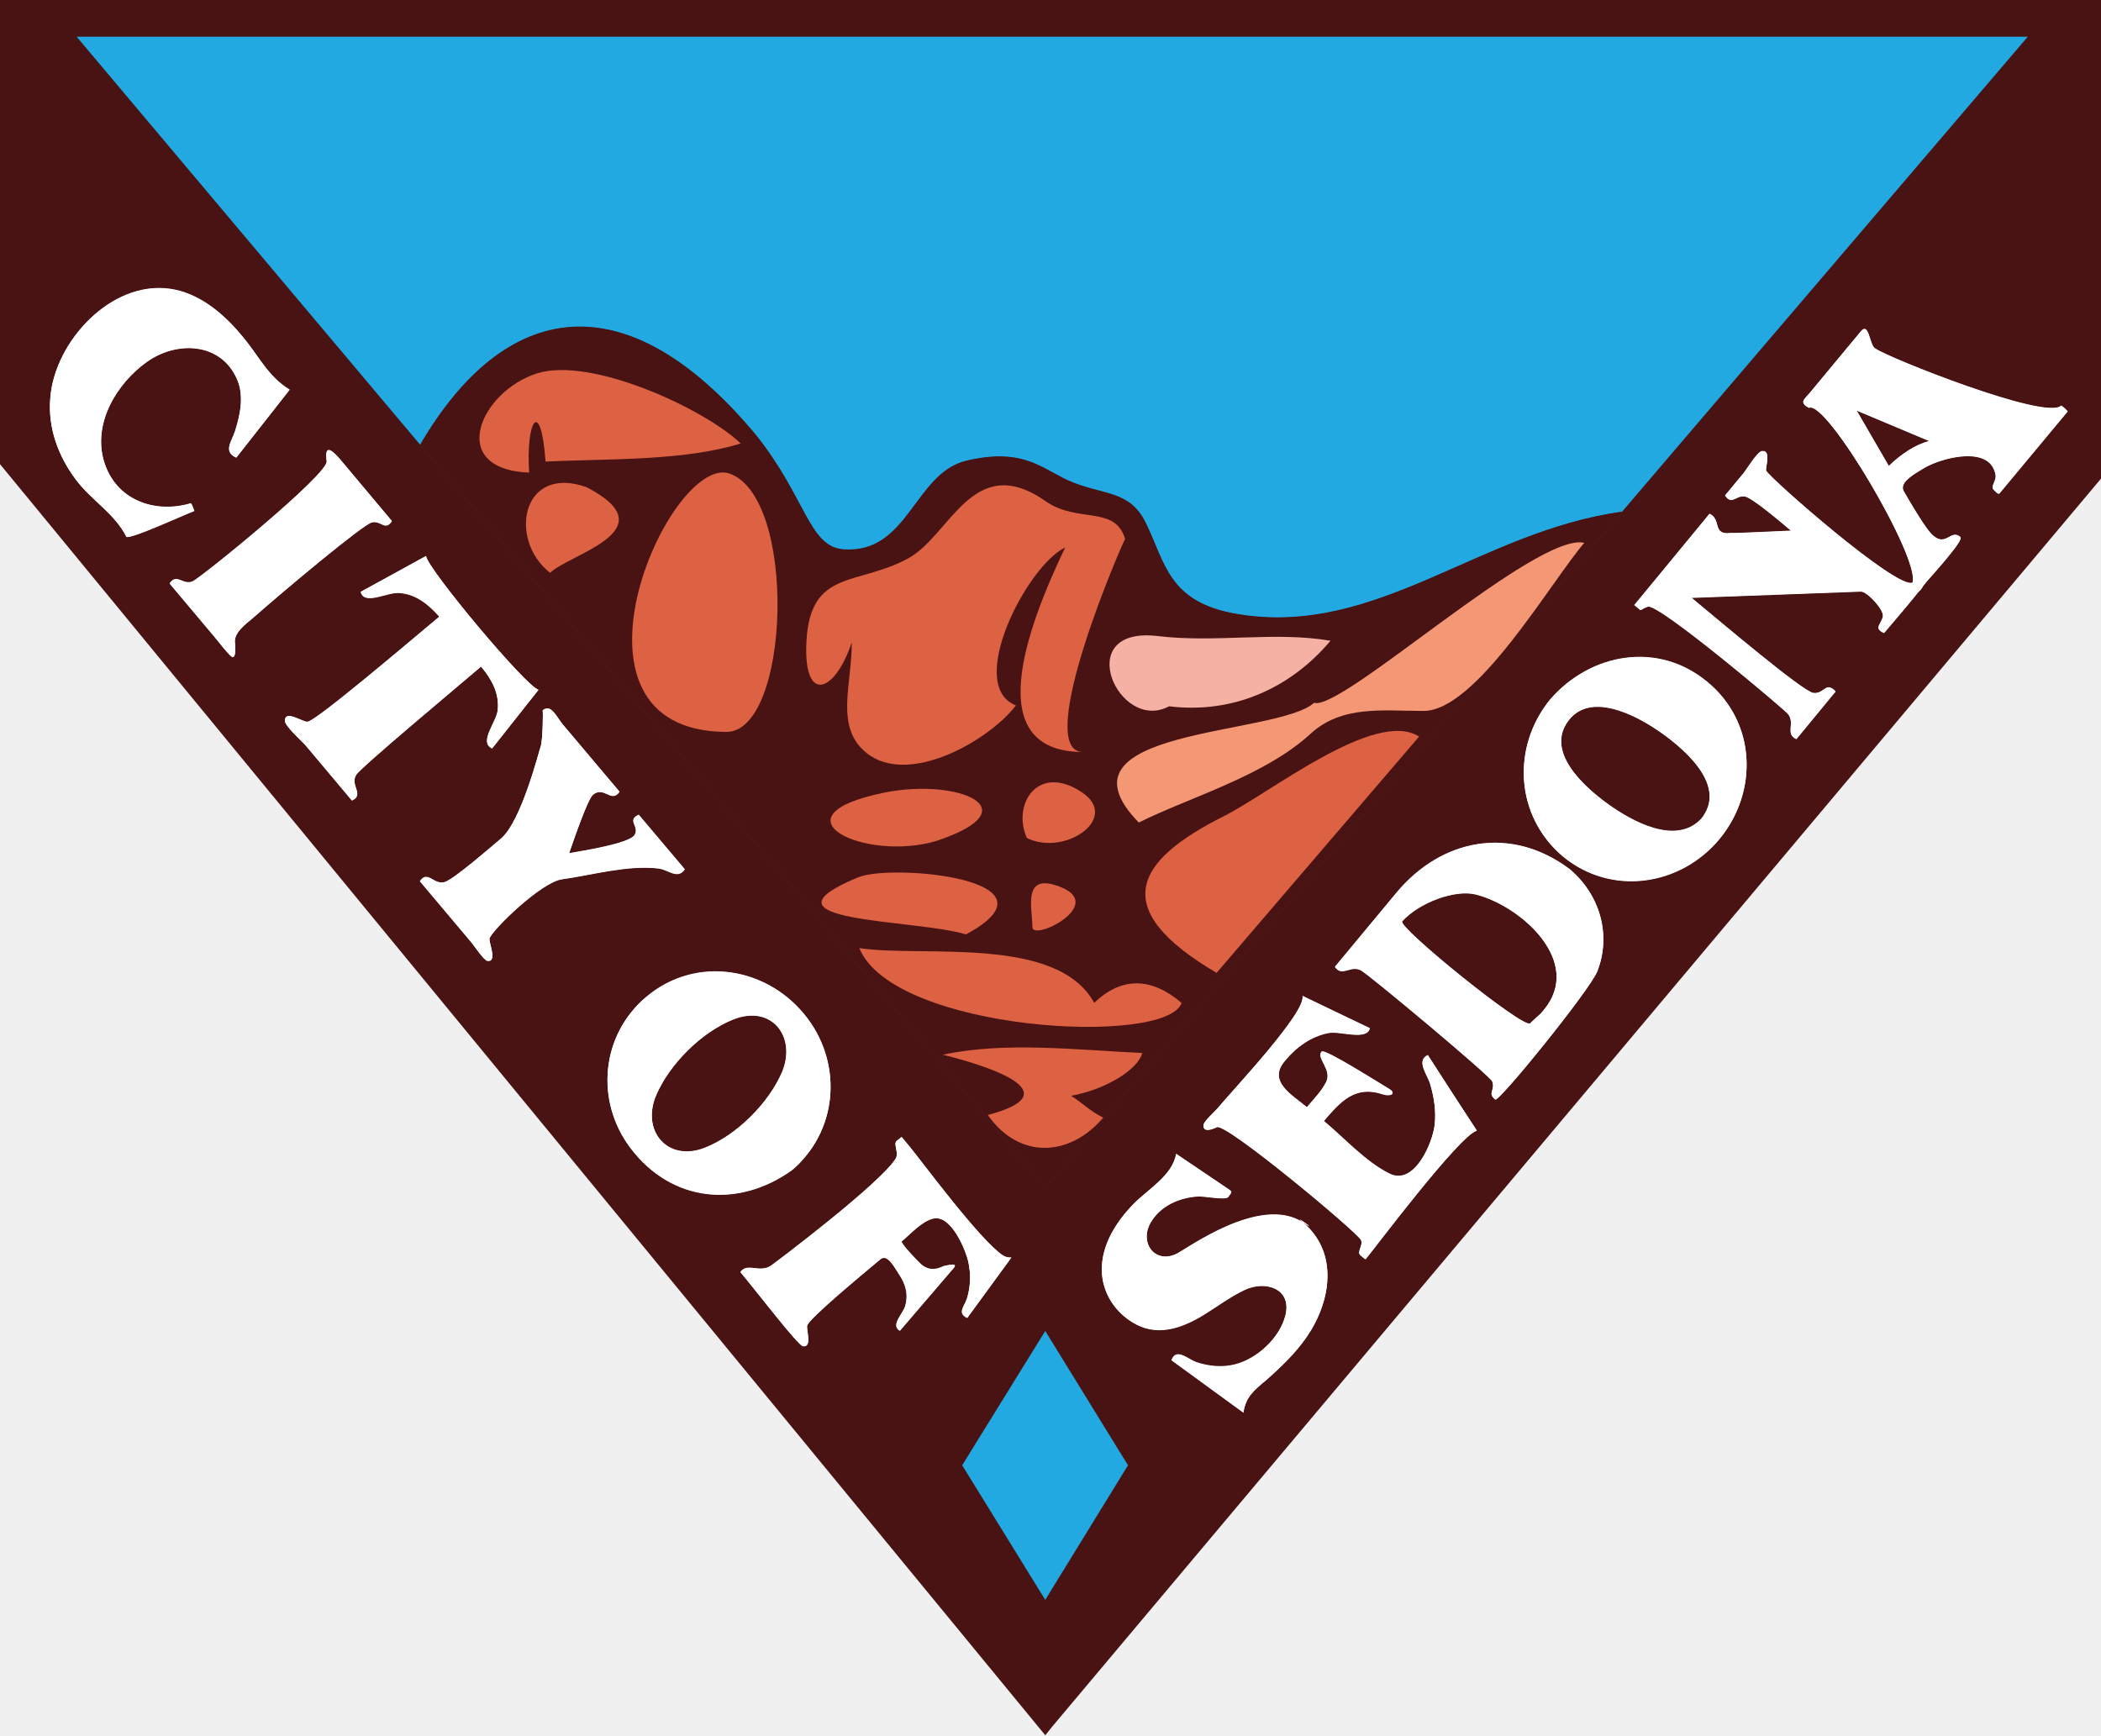
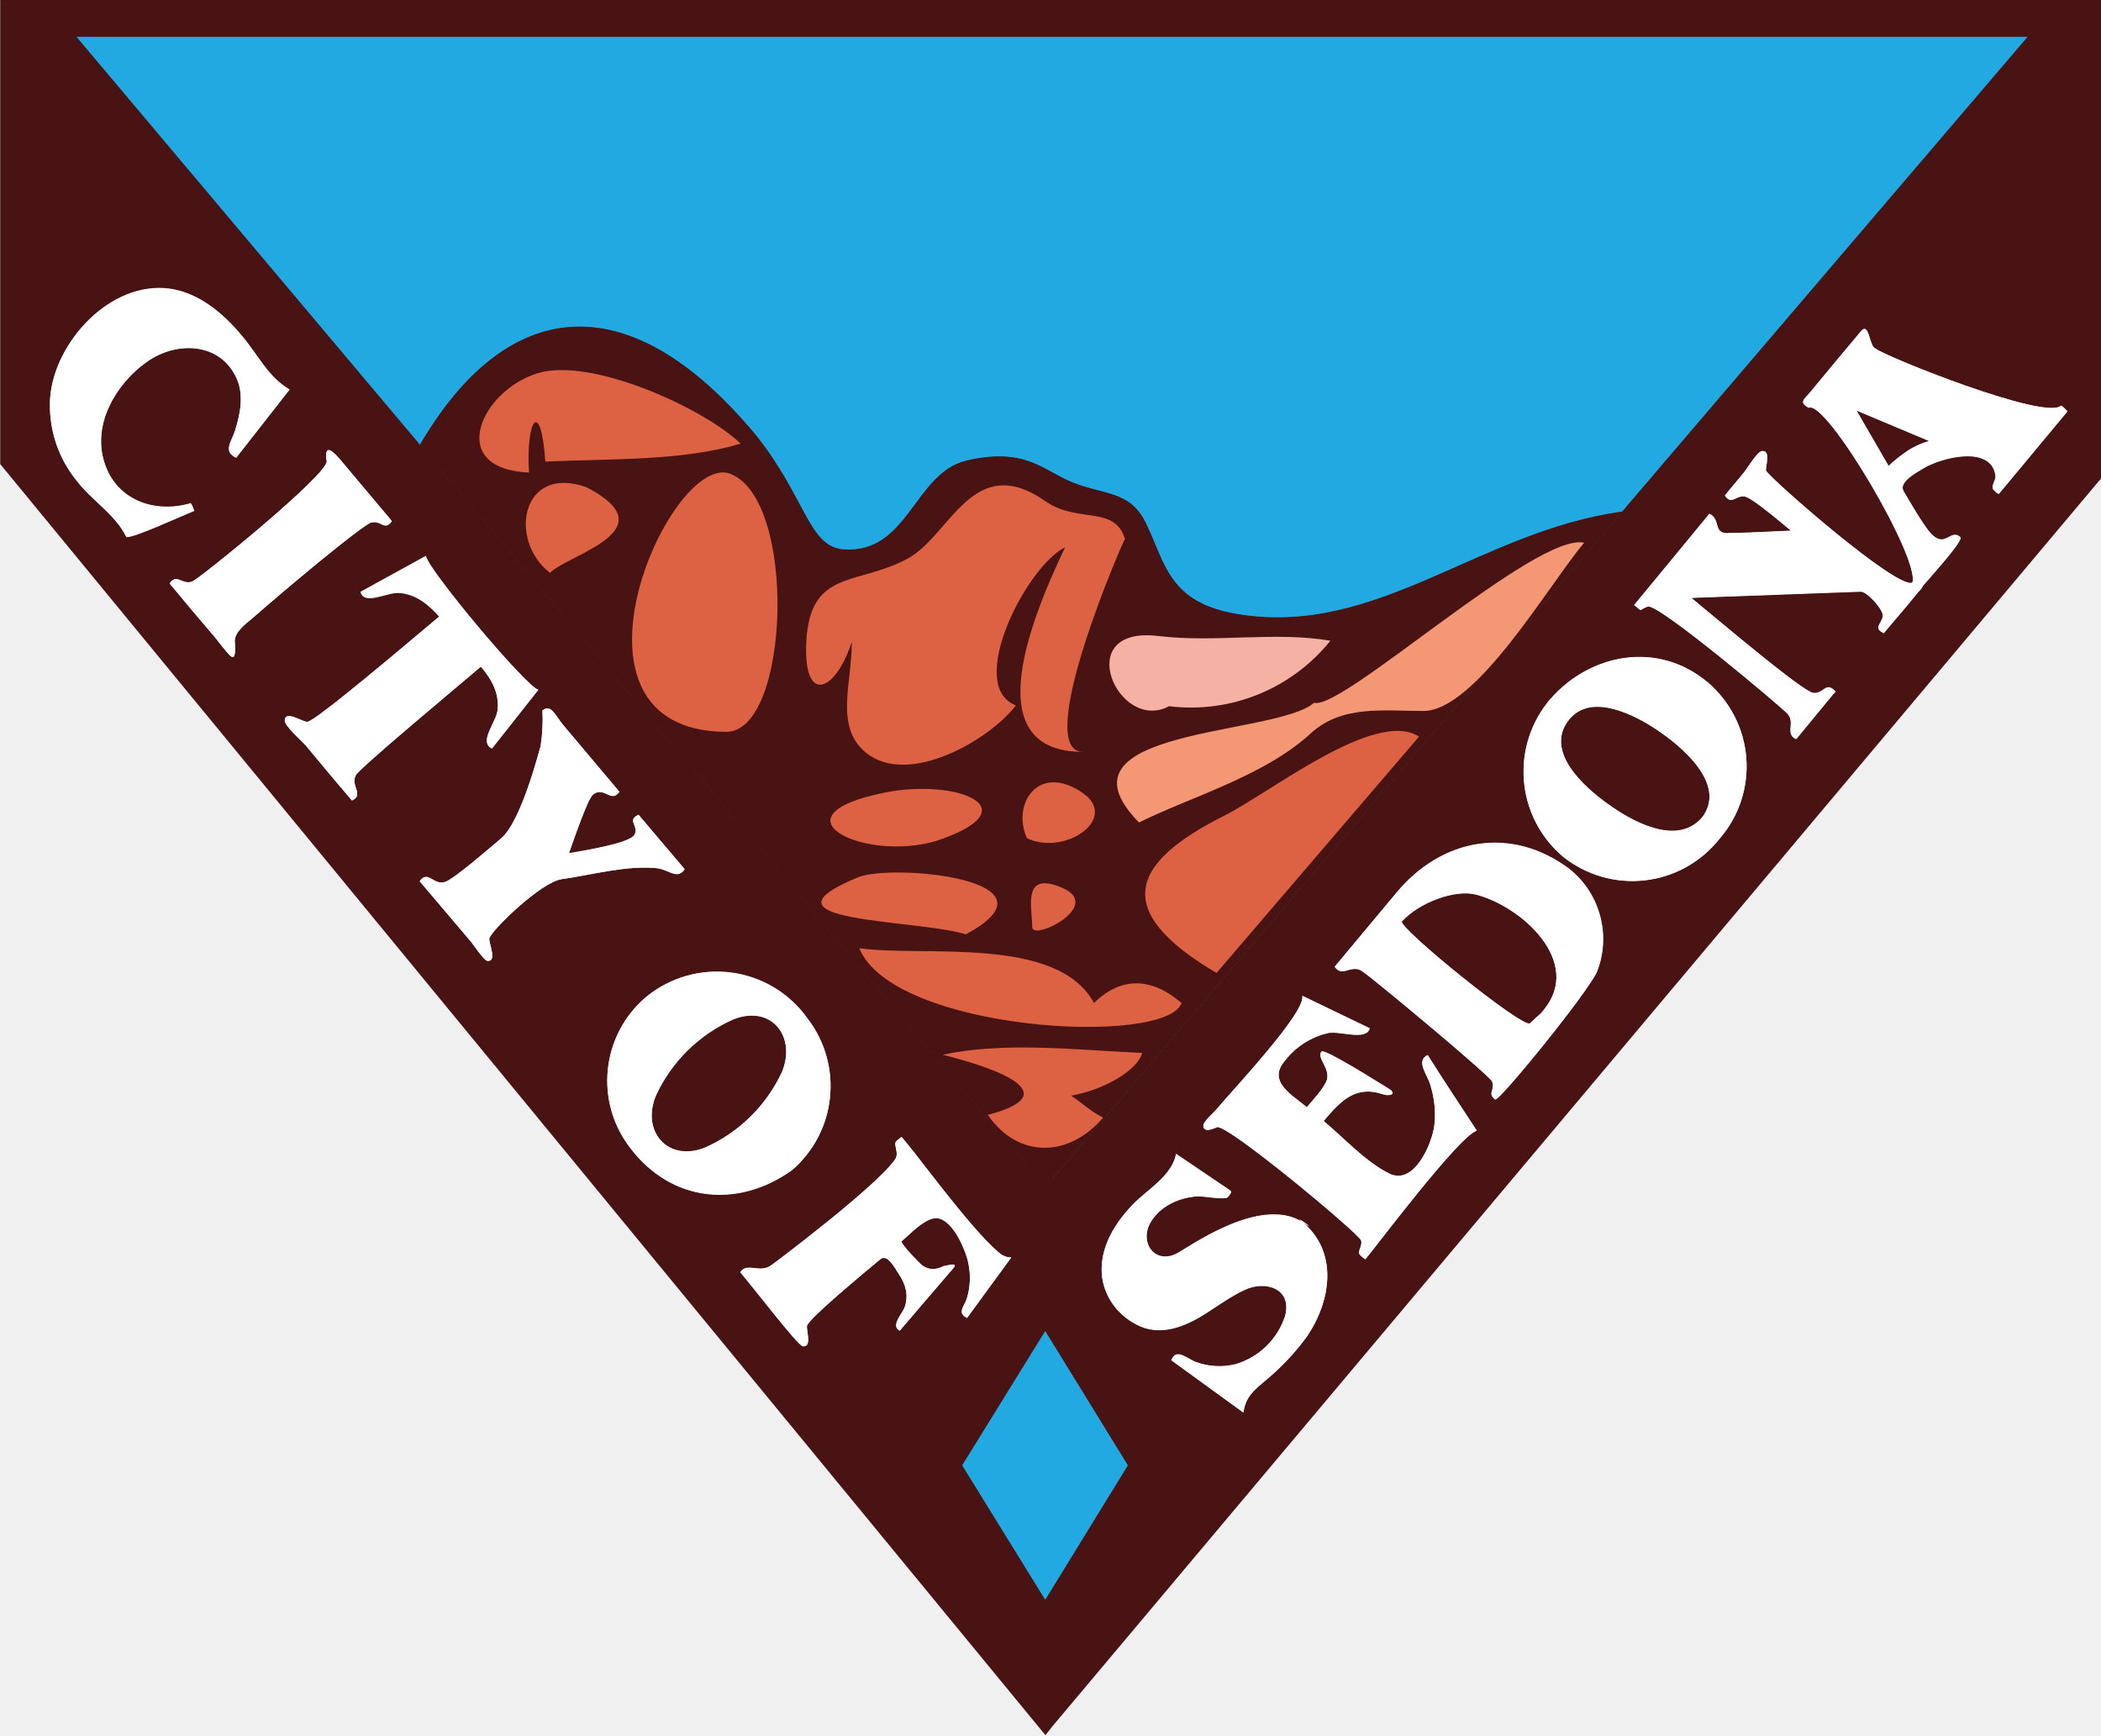
- <svg xmlns="http://www.w3.org/2000/svg" version="1.0" id="Layer_1" x="0px" y="0px" width="101.668px" height="83.984px" viewBox="42.185 0 101.668 83.984" enable-background="new 42.185 0 101.668 83.984" xml:space="preserve">
-   <g id="Layer_2">
-     <g>
-       <g id="Layer_2_1_">
-         <g>
-           <g>
-             <polygon fill="#23A9E1" points="42.185,0 92.766,59.054 143.853,0      " />
-           </g>
-           <path fill="#491213" d="M93.104,0H42.185v22.463l50.582,61.521l0.338-0.424l50.748-60.394V0H93.104z M93.104,57.05l-0.338,0.41 L45.893,1.776h47.211h47.207L93.104,57.05z" />
-           <path fill="#491213" d="M92.766,57.46l0.338-0.41l27.576-32.287c-6.912,0.949-11.863,6.076-18.604,4.955 c-3.396-0.563-3.498-2.514-4.469-4.455c-0.746-1.493-1.938-1.303-3.486-1.91c-1.443-0.564-2.277-1.738-5.162-1.061 c-2.528,0.592-2.809,4.518-5.953,4.293c-1.688-0.121-1.811-2.498-4.244-5.539c-6.301-7.571-12.157-6.523-16.245,0.475 L92.766,57.46z" />
-           <g>
-             <g>
-               <path fill="#FFFFFF" d="M65.464,32.248c0.513,0.618,0.892,1.284,0.806,2.116c-0.06,0.579-0.937,1.55-0.271,1.847 c0.748-0.944,1.496-1.89,2.242-2.834c-0.602-0.151-5.365-5.849-5.441-6.473c-1.053,0.578-2.106,1.156-3.159,1.734 c0.164,0.66,1.295,0.005,1.854,0.046c0.828,0.06,1.424,0.56,1.953,1.151c-1.729,1.449-5.932,5.018-6.375,5.09 c-0.227,0.037-1.089-0.601-1.102-0.055c-0.007,0.262,0.853,1.014,1.015,1.209c0.743,0.885,1.485,1.771,2.229,2.652 c0.619-0.281-0.108-0.73,0.205-1.242C59.655,37.115,64.324,33.224,65.464,32.248L65.464,32.248z" />
-             </g>
-             <g>
-               <path fill="#FFFFFF" d="M60.192,25.269c0.442-0.095,0.623,0.434,0.957-0.056c-0.814-0.974-1.633-1.945-2.447-2.918 c-0.372-0.441-0.841-0.916-0.707,0.019c0.089,0.63-6.113,5.664-6.493,5.819c-0.479,0.197-0.758-0.416-1.108,0.098 c0.73,0.869,1.461,1.738,2.192,2.607c0.246,0.293,0.478,0.612,0.747,0.883c0.339,0.339,0.208-0.672,0.225-0.586 c-0.092-0.512,0.526-0.947,0.854-1.228C55.956,28.547,59.809,25.319,60.192,25.269z" />
-             </g>
-             <g>
-               <path fill="#FFFFFF" d="M51.42,24.352c-1.768,0.523-3.649-0.164-4.207-2.042c-0.543-1.835,0.614-3.757,2.071-4.802 c1.438-1.031,3.589-0.969,4.373,0.838c0.346,0.8,0.157,1.707-0.095,2.503c-0.16,0.506-0.598,1,0.057,1.288 c0.859-1.096,1.721-2.189,2.581-3.285c-1.056-0.633-1.519-1.684-2.301-2.596c-0.882-1.07-2.063-2.078-3.481-2.283 c-2.87-0.406-5.574,2.556-5.795,5.244c-0.137,1.457,0.374,2.849,1.246,4.002c0.75,0.994,1.867,1.623,2.436,2.754 c0.262,0.095,2.704-1.033,3.285-1.256C51.538,24.606,51.501,24.442,51.42,24.352C50.659,24.577,51.42,24.352,51.42,24.352z" />
-             </g>
-             <g>
-               <path fill="#FFFFFF" d="M90.721,60.759c-1.15-0.768-4.025-4.689-4.574-5.34c-0.107-0.131-0.22-0.262-0.328-0.393 c-0.012-0.016-0.283,0.225-0.246,0.189c-0.174,0.146,0.135,0.574-0.053,0.865c-0.793,1.238-5.759,4.98-6.017,5.162 c-0.555,0.385-1.164-0.158-1.487,0.314c0.719,0.855,2.778,3.543,3.02,3.582c0.479,0.078,0.146-0.814,0.211-1 c0.123-0.369,2.633-2.445,3.549-3.211c0.336-0.281,0.688,0.426,0.888,0.723c0.327,0.484,0.475,1,0.299,1.568 c-0.117,0.371-0.717,0.92-0.25,1.174c0.619-0.723,2.36-2.754,2.612-3.049c0.253-0.293-0.565-0.037-0.469-0.086 c-0.371,0.189-0.719,0.234-1.063-0.029c-0.097-0.068-1.088-1.082-0.99-1.166c0.432-0.359,0.959-0.963,1.518-1.1 c0.863-0.213,1.582,1.516,1.709,2.129c0.121,0.578,0.104,1.186-0.075,1.75c-0.123,0.387-0.486,0.697,0.018,0.93 c0.713-0.973,1.424-1.943,2.133-2.92C90.975,60.863,90.841,60.832,90.721,60.759C90.593,60.675,90.86,60.83,90.721,60.759z" />
-             </g>
-             <g>
-               <path fill="#FFFFFF" d="M80.496,56.628c2.205-1.855,2.482-5.053,0.771-7.338c-1.867-2.49-5.371-3.097-7.806-1.052 c-2.203,1.853-2.487,5.046-0.758,7.324C74.694,58.183,77.903,58.48,80.496,56.628C81.653,55.654,80.397,56.699,80.496,56.628z M80.031,51.876c-0.646,1.51-2.201,3.062-3.732,3.666c-1.817,0.715-3.1-0.826-2.358-2.553 c0.649-1.516,2.203-3.057,3.735-3.666C79.528,48.59,80.742,50.169,80.031,51.876C79.651,52.765,80.102,51.707,80.031,51.876z" />
-             </g>
-             <g>
-               <path fill="#FFFFFF" d="M74.052,42.021c0.476,0.062,0.927,0.551,1.269,0.043c-0.74-0.879-1.482-1.759-2.228-2.638 c-0.596,0.269,0.048,0.55-0.194,0.972c-0.244,0.426-2.56,0.78-3.176,0.89c0.225-0.644,0.896-2.615,1.157-2.835 c0.543-0.444,0.884,0.433,1.283-0.141c-0.916-1.084-1.83-2.17-2.744-3.253c-0.311-0.366-0.559-1.028-0.979-0.68 c0.039-0.031,0.006,1.473-0.088,1.731c-0.086,0.235-0.937,3.64-1.927,4.472c-0.493,0.414-2.237,1.934-2.702,2.096 c-0.541,0.188-0.824-0.598-1.22-0.037c0.83,0.986,1.66,1.971,2.49,2.957c0.125,0.148,0.603,0.863,0.768,0.893 c0.521,0.096,0.06-0.893,0.113-1.086c0.15-0.43,2.5-2.719,3.496-2.857C70.832,42.34,72.571,41.842,74.052,42.021 C74.391,42.063,73.701,41.978,74.052,42.021z" />
-             </g>
-           </g>
-           <g>
-             <g>
-               <path fill="#FFFFFF" d="M111.391,52.449c0.19,0.648,0.299,1.332,0.215,2.01c-0.107,0.873-0.979,2.924-2.174,2.34 c-1.168-0.574-2.193-1.729-3.188-2.553c0.803-0.936,1.508-1.748,2.854-1.295c0.37,0.123,0.688-0.035,0.299-0.262 c-0.404-0.234-3.113-1.965-3.261-1.799c-0.271,0.311,0.527,0.867,0.222,1.473c-0.229,0.447-0.609,0.834-0.933,1.219 c-0.721-0.607-1.924-1.252-1.057-2.256c0.541-0.66,1.25-1.172,2.098-1.342c0.564-0.113,1.841,0.389,2.007-0.225 c-1.089-0.521-2.173-1.045-3.259-1.564c0.177,0.798-3.35,4.523-4.131,5.462c-0.112,0.139-0.658,0.609-0.664,0.799 c-0.01,0.428,0.621,0.096,0.656,0.084c0.486-0.182,6.816,5.107,6.973,5.471c0.101,0.281-0.221,0.574-0.028,0.73 c-0.011-0.01,0.229,0.217,0.254,0.186c0.391-0.469,4.521-5.977,5.373-6.217c-0.793-1.215-1.588-2.432-2.367-3.652 C110.69,51.316,111.259,52.007,111.391,52.449z" />
-             </g>
-             <g>
-               <path fill="#FFFFFF" d="M105.229,59.152c-2.076-1.34-5.597,1.279-6.125,1.531c-1.039,0.49-1.789-0.543-1.25-1.502 c0.469-0.83,1.393-1.234,2.311-1.289c0.275-0.018,1.351,0.197,1.459,0.025c0.129-0.203,0.228-0.223,0.041-0.348 c-0.854-0.578-1.711-1.154-2.565-1.732c-0.177,1.057-1.386,1.729-2.076,2.439c-0.822,0.855-1.521,1.932-1.521,3.156 c0,1.135,0.679,2.143,1.677,2.66c1.137,0.592,2.317,0.117,3.323-0.51c0.627-0.393,1.254-0.857,1.924-1.172 c0.996-0.467,2.306-0.062,1.953,1.27c-0.28,1.074-1.352,2.062-2.403,2.34c-0.617,0.164-1.271,0.109-1.873-0.09 c-0.433-0.141-0.992-0.734-1.229-0.111c1.16,0.848,2.32,1.691,3.48,2.537c0.104-0.76,0.522-1.09,1.086-1.562 c0.735-0.646,1.438-1.318,1.994-2.129C106.593,62.972,106.973,60.603,105.229,59.152z" />
-             </g>
-             <g>
-               <path fill="#FFFFFF" d="M105.229,59.152C106.155,59.75,104.639,58.658,105.229,59.152L105.229,59.152z" />
-             </g>
-             <g>
-               <path fill="#FFFFFF" d="M134.462,21.838C134.455,21.842,134.455,21.842,134.462,21.838L134.462,21.838z" />
-             </g>
-             <g>
-               <path fill="#FFFFFF" d="M141.919,19.629c-0.729,0.729-8.42-2.342-8.981-2.765c-0.289-0.116-0.299-1.321-0.705-0.833 c-0.402,0.488-0.81,0.977-1.215,1.463c-0.418,0.506-0.838,1.01-1.256,1.514c-0.261,0.313-0.537,0.457-0.039,0.72 c0.838-0.419,5.418,7.346,5.008,8.461c-0.726,0.376-6.914-5.058-7.08-5.415c-0.053-0.146,0.272-1.021-0.211-0.945 c-0.229,0.036-0.744,0.896-0.89,1.072c-0.297,0.357-0.592,0.715-0.889,1.072c0.332,0.484,0.516-0.021,0.959,0.042 c0.383,0.077,1.844,1.331,2.24,1.663c-0.726,0.027-2.687,0.132-2.935,0.113c-0.903,0.112-0.422-0.662-1.016-0.931 c-0.76,0.922-1.52,1.843-2.277,2.765c-0.44,0.535-0.885,1.071-1.325,1.606c-0.054,0.065-0.047,0.032,0.051,0.112 c0.33,0.272,0.104,0.168,0.567,0.006c0.507-0.178,6.56,4.931,6.775,5.189c0.377,0.45-0.154,0.976,0.412,1.221 c0.6-0.728,1.197-1.457,1.797-2.184c0.092-0.109,0.141-0.1,0.021-0.197c-0.429-0.354-0.478,0.211-1.002,0.153 c-0.533-0.089-4.396-3.368-5.896-4.61c1.82-0.067,7.291-0.271,8.197-0.304c0.301-0.011,1.141,0.896,1.067,1.216 c-0.079,0.379-0.463,0.559,0.056,0.795c0.479-0.576,0.983-1.149,1.455-1.734l0,0l0.229-0.282 c0.076-0.052,0.146-0.146,0.209-0.265l0.168-0.211c0.426-0.485,1.801-2.006,1.635-2.15c-0.461-0.4-0.684,0.466-1.297-0.054 c-0.348-0.249-1.223-1.788-1.442-2.162c-0.265-0.449,0.606-0.897,0.963-1.119c0.776-0.481,3.248-1.183,3.481,0.349 c0.041,0.258-0.271,0.549-0.084,0.703c0.045,0.037,0.205,0.242,0.271,0.163c0.164-0.196,2.36-2.843,3.301-3.969 C142.147,19.815,142.037,19.674,141.919,19.629z M134.546,21.784C134.623,21.735,134.699,21.687,134.546,21.784 c-0.051,0.032-0.073,0.048-0.084,0.054c0.015-0.008,0.047-0.029,0.082-0.051c-0.346,0.219-0.668,0.473-0.959,0.76 c-0.521-0.896-1.043-1.795-1.563-2.692c1.178,0.491,2.354,0.985,3.524,1.481C135.192,21.434,134.856,21.588,134.546,21.784z" />
-             </g>
-             <g>
-               <path fill="#FFFFFF" d="M124.8,32.996c-2.375-1.979-5.629-1.404-7.586,0.831c-1.901,2.312-1.711,5.664,0.605,7.615 c2.34,1.926,5.67,1.438,7.572-0.847C127.291,38.293,127.16,34.928,124.8,32.996z M124.52,39.609 c-0.019,0.02-0.023,0.025-0.025,0.025c-1.231,1.293-3.356,0.098-4.506-0.73c-1.146-0.828-3.109-2.568-1.855-4.104 c1.058-1.287,3.125-0.231,4.191,0.481c1.199,0.804,3.412,2.597,2.275,4.216C124.673,39.408,124.727,39.353,124.52,39.609z" />
-             </g>
-             <g>
-               <path fill="#FFFFFF" d="M124.8,32.996C125.973,33.955,124.548,32.784,124.8,32.996L124.8,32.996z" />
-             </g>
-             <g>
-               <path fill="#FFFFFF" d="M124.492,39.637c0.01-0.01,0.018-0.02,0.025-0.026c0.028-0.037,0.057-0.073,0.08-0.11 C124.548,39.562,124.489,39.637,124.492,39.637z" />
-             </g>
-             <g>
-               <path fill="#FFFFFF" d="M118.208,42.119c0.111,0.094,0.273,0.225-0.062-0.057c-2.836-2.127-6.193-1.504-8.402,1.156 c-0.988,1.188-1.977,2.379-2.961,3.566c0.352,0.512,0.764-0.117,1.273,0.176c0.436,0.25,6.243,5.101,6.338,5.365 c0.164,0.459-0.254,0.549,0.145,0.875c0.172,0.145,4.537-5.244,4.937-6.189C120.164,45.258,119.614,43.334,118.208,42.119z M116.891,48.873c-0.24,0.297-0.043,0.055-0.664,0.65c-0.308,0.293-6.438-4.675-6.191-4.943 c0.834-0.918,2.566-1.557,3.576-1.299C115.8,43.842,118.824,46.543,116.891,48.873z" />
-             </g>
-           </g>
-         </g>
-       </g>
-       <path fill="#491213" d="M92.765,57.477l0.339-0.409L120.68,24.78c-6.913,0.949-11.864,6.077-18.604,4.956 c-3.396-0.564-3.498-2.514-4.47-4.456c-0.746-1.493-1.937-1.303-3.486-1.91c-1.442-0.565-2.277-1.738-5.162-1.061 c-2.528,0.593-2.808,4.518-5.952,4.293c-1.689-0.121-1.812-2.497-4.244-5.539c-6.302-7.571-12.158-6.523-16.247,0.475 L92.765,57.477z" />
-       <g>
-         <polygon fill="#23A9E1" points="88.745,70.916 92.765,64.416 96.769,70.916 92.765,77.43    " />
-       </g>
-       <g>
-         <g>
-           <path fill="#FFFFFF" d="M65.464,32.265c0.513,0.618,0.891,1.284,0.806,2.116c-0.059,0.579-0.936,1.55-0.27,1.846 c0.747-0.945,1.495-1.889,2.242-2.834c-0.603-0.151-5.365-5.848-5.442-6.472c-1.053,0.578-2.106,1.156-3.159,1.734 c0.164,0.661,1.294,0.005,1.854,0.046c0.828,0.06,1.425,0.56,1.953,1.152c-1.729,1.449-5.932,5.017-6.374,5.09 c-0.227,0.036-1.089-0.601-1.102-0.056c-0.006,0.262,0.853,1.014,1.015,1.21c0.743,0.884,1.485,1.769,2.229,2.653 c0.619-0.282-0.11-0.732,0.205-1.243C59.654,37.133,64.323,33.24,65.464,32.265L65.464,32.265z" />
-         </g>
-         <g>
-           <path fill="#FFFFFF" d="M60.191,25.285c0.443-0.095,0.624,0.434,0.958-0.056c-0.815-0.973-1.633-1.945-2.448-2.917 c-0.371-0.442-0.841-0.916-0.706,0.018c0.089,0.63-6.113,5.664-6.493,5.82c-0.479,0.197-0.758-0.417-1.109,0.097 c0.731,0.869,1.461,1.739,2.193,2.608c0.246,0.292,0.477,0.612,0.747,0.882c0.339,0.339,0.208-0.672,0.224-0.585 c-0.091-0.513,0.527-0.948,0.855-1.228C55.956,28.563,59.809,25.336,60.191,25.285z" />
-         </g>
-         <g>
-           <path fill="#FFFFFF" d="M51.42,24.368c-1.768,0.523-3.65-0.164-4.207-2.042c-0.543-1.835,0.614-3.757,2.071-4.801 c1.438-1.032,3.589-0.97,4.373,0.838c0.346,0.799,0.157,1.706-0.095,2.502c-0.16,0.506-0.597,1,0.057,1.289 c0.859-1.096,1.721-2.19,2.581-3.286c-1.056-0.633-1.519-1.683-2.301-2.595c-0.882-1.071-2.063-2.079-3.481-2.284 c-2.87-0.406-5.574,2.556-5.795,5.245c-0.137,1.457,0.374,2.848,1.246,4.001c0.75,0.994,1.867,1.623,2.435,2.754 c0.262,0.095,2.705-1.033,3.286-1.255C51.538,24.623,51.501,24.459,51.42,24.368C50.659,24.594,51.42,24.368,51.42,24.368z" />
-         </g>
-         <g>
-           <path fill="#FFFFFF" d="M90.72,60.777c-1.15-0.768-4.025-4.689-4.573-5.341c-0.107-0.13-0.219-0.261-0.329-0.392 c-0.011-0.015-0.283,0.225-0.246,0.19c-0.173,0.146,0.135,0.573-0.052,0.864c-0.793,1.24-5.758,4.982-6.016,5.163 c-0.556,0.384-1.164-0.159-1.489,0.315c0.719,0.854,2.78,3.543,3.02,3.582c0.479,0.078,0.147-0.814,0.211-1 c0.123-0.369,2.633-2.445,3.549-3.211c0.336-0.281,0.688,0.426,0.888,0.723c0.327,0.484,0.475,1,0.298,1.568 c-0.116,0.37-0.717,0.92-0.25,1.174c0.619-0.723,2.361-2.754,2.613-3.049c0.252-0.293-0.566-0.037-0.469-0.087 c-0.37,0.19-0.719,0.235-1.063-0.028c-0.096-0.07-1.089-1.082-0.99-1.166c0.432-0.36,0.959-0.963,1.518-1.1 c0.862-0.213,1.582,1.516,1.709,2.129c0.121,0.578,0.104,1.186-0.076,1.75c-0.124,0.387-0.487,0.696,0.018,0.93 c0.713-0.974,1.423-1.945,2.132-2.92C90.974,60.88,90.842,60.848,90.72,60.777C90.593,60.692,90.859,60.847,90.72,60.777z" />
-         </g>
-         <g>
-           <path fill="#FFFFFF" d="M80.496,56.646c2.205-1.855,2.481-5.053,0.769-7.339c-1.867-2.489-5.371-3.096-7.804-1.052 c-2.204,1.854-2.489,5.047-0.758,7.325C74.694,58.201,77.902,58.498,80.496,56.646C81.652,55.671,80.397,56.716,80.496,56.646z M80.031,51.893c-0.647,1.51-2.201,3.063-3.732,3.667c-1.818,0.715-3.1-0.827-2.36-2.553c0.65-1.516,2.203-3.057,3.737-3.666 C79.528,48.606,80.742,50.187,80.031,51.893C79.65,52.783,80.102,51.724,80.031,51.893z" />
-         </g>
-         <g>
-           <path fill="#FFFFFF" d="M74.052,42.037c0.475,0.06,0.926,0.55,1.269,0.042c-0.741-0.879-1.483-1.758-2.228-2.637 c-0.595,0.269,0.047,0.549-0.194,0.971c-0.244,0.427-2.56,0.781-3.176,0.89c0.224-0.644,0.896-2.615,1.157-2.835 c0.544-0.445,0.883,0.432,1.283-0.141c-0.915-1.084-1.829-2.169-2.743-3.253c-0.311-0.366-0.56-1.028-0.98-0.68 c0.038-0.031,0.006,1.472-0.089,1.733c-0.086,0.236-0.936,3.638-1.926,4.47c-0.493,0.414-2.237,1.934-2.702,2.097 c-0.541,0.189-0.825-0.598-1.22-0.038c0.83,0.986,1.661,1.971,2.491,2.957c0.125,0.148,0.602,0.863,0.767,0.893 c0.521,0.094,0.06-0.893,0.113-1.086c0.15-0.431,2.5-2.719,3.497-2.859C70.832,42.356,72.571,41.859,74.052,42.037 C74.391,42.079,73.7,41.994,74.052,42.037z" />
-         </g>
-       </g>
-       <g>
-         <path fill="#DC6243" d="M67.792,22.874c-4.043-0.167-2.352-3.954,0.395-4.808c2.611-0.813,8.089,1.717,9.843,3.398 c-2.782,0.855-6.386,0.732-9.446,0.874C68.357,19.218,67.625,20.306,67.792,22.874L67.792,22.874z" />
-       </g>
-       <g>
-         <path fill="#DC6243" d="M68.807,27.724c-2.04-1.579-1.396-5.266,1.763-4.146C74.575,25.662,69.714,26.817,68.807,27.724 C68.807,27.724,68.849,27.682,68.807,27.724z" />
-       </g>
-       <g>
-         <path fill="#DC6243" d="M77.295,35.423c-8.62-0.071-2.792-13.322,0.141-12.521C80.809,23.975,80.431,35.524,77.295,35.423 L77.295,35.423z" />
-       </g>
-       <g>
-         <path fill="#DC6243" d="M83.401,31.094c-0.84,2.501-2.36,2.968-2.191-0.07c0.193-3.503,2.479-2.662,4.93-4.004 c2.04-1.119,3.139-5.214,6.641-2.765c1.562,1.093,3.353,0.179,3.852,1.833c-0.025-0.084-4.545,10.308-2.031,10.308 c-4.961,0-2.772-5.922-0.874-9.899c-1.847,0.885-4.842,6.688-2.382,7.643c-1.281,1.686-5.194,3.945-7.234,2.298 C82.558,35.189,83.418,33.113,83.401,31.094L83.401,31.094z" />
-       </g>
-       <g>
-         <path fill="#DC6243" d="M87.505,40.697c-3.489,1.046-8.122-1.207-2.51-2.34C88.478,37.653,92.182,39.135,87.505,40.697 C87.646,40.655,87.377,40.74,87.505,40.697z" />
-       </g>
-       <g>
-         <path fill="#DC6243" d="M91.875,40.556c-0.736-1.658,0.562-3.635,2.68-2.199C96.402,39.609,93.704,41.463,91.875,40.556 L91.875,40.556z" />
-       </g>
-       <g>
-         <path fill="#DC6243" d="M88.929,45.224c-2.411-0.747-10.537-0.561-5.218-2.764C85.351,41.781,93.865,42.558,88.929,45.224 L88.929,45.224z" />
-       </g>
-       <g>
-         <path fill="#DC6243" d="M92.144,44.871c-0.007-0.96-0.512-2.679,1.354-1.946C95.733,43.804,92.144,45.576,92.144,44.871 C92.144,44.871,92.144,44.702,92.144,44.871z" />
-       </g>
-       <g>
-         <path fill="#DC6243" d="M99.363,48.538c-1.437-1.227-2.891-1.295-4.229,0c-1.795-3.293-8.318-2.19-11.366-2.651 C85.406,49.916,98.632,50.667,99.363,48.538L99.363,48.538z" />
-       </g>
-       <g>
-         <path fill="#DC6243" d="M97.46,50.962c-3.151-0.146-6.671-0.563-9.646,0.084c1.86,0.466,6.396,1.795,2.172,2.918 c1.516,2.168,3.974,2.029,5.584,0.127c-0.654-0.322-1.01-0.719-1.552-1.057C95.69,52.731,97.252,51.767,97.46,50.962 L97.46,50.962z" />
-       </g>
-       <g>
-         <path fill="#DC6243" d="M101.056,47.085c-5.288-3.112-3.95-5.427,0.354-7.586c2.254-1.131,7.323-5.208,9.446-3.85 C107.589,39.461,104.322,43.273,101.056,47.085L101.056,47.085z" />
-       </g>
-       <g>
-         <path fill="#F49774" d="M97.291,39.809c-4.479-4.601,6.688-4.178,8.486-5.796c1.312,0.437,10.769-8.283,13.071-7.741 c-1.655,1.941-5.22,8.136-7.774,8.136c-1.965,0-3.95-0.292-5.473,1.107C103.378,37.563,99.694,38.605,97.291,39.809 L97.291,39.809z" />
-       </g>
-       <g>
-         <path fill="#F4B1A4" d="M98.758,34.183c-2.453,1.319-4.772-3.907-0.537-3.398c2.813,0.338,5.662-0.237,8.348,0.226 C104.642,33.302,101.863,34.564,98.758,34.183L98.758,34.183z" />
-       </g>
-       <g>
-         <g>
-           <path fill="#FFFFFF" d="M111.39,52.466c0.191,0.648,0.299,1.332,0.215,2.009c-0.106,0.873-0.979,2.925-2.173,2.34 c-1.169-0.573-2.194-1.728-3.188-2.552c0.802-0.936,1.507-1.749,2.854-1.295c0.37,0.123,0.688-0.036,0.299-0.262 c-0.404-0.234-3.113-1.965-3.261-1.799c-0.271,0.311,0.528,0.867,0.221,1.473c-0.229,0.447-0.609,0.834-0.932,1.219 c-0.72-0.607-1.923-1.253-1.057-2.256c0.542-0.66,1.25-1.172,2.098-1.342c0.565-0.114,1.841,0.389,2.006-0.225 c-1.087-0.521-2.172-1.044-3.258-1.565c0.177,0.799-3.349,4.525-4.131,5.463c-0.113,0.138-0.658,0.609-0.664,0.798 c-0.009,0.429,0.622,0.097,0.657,0.084c0.485-0.181,6.815,5.108,6.973,5.471c0.1,0.281-0.221,0.574-0.029,0.731 c-0.011-0.01,0.229,0.217,0.253,0.185c0.392-0.468,4.522-5.976,5.374-6.217c-0.794-1.215-1.588-2.431-2.368-3.651 C110.689,51.333,111.26,52.024,111.39,52.466z" />
-         </g>
-         <g>
-           <path fill="#FFFFFF" d="M105.229,59.169c-2.077-1.34-5.596,1.279-6.125,1.531c-1.039,0.491-1.789-0.543-1.251-1.502 c0.469-0.83,1.394-1.234,2.311-1.289c0.276-0.018,1.35,0.197,1.459,0.025c0.13-0.202,0.228-0.221,0.042-0.346 c-0.856-0.578-1.712-1.155-2.567-1.733c-0.176,1.056-1.385,1.728-2.076,2.44c-0.822,0.854-1.52,1.931-1.52,3.156 c0,1.135,0.679,2.143,1.677,2.66c1.136,0.592,2.317,0.116,3.324-0.511c0.627-0.392,1.254-0.856,1.924-1.171 c0.996-0.467,2.304-0.062,1.953,1.27c-0.282,1.073-1.352,2.062-2.405,2.34c-0.616,0.164-1.27,0.109-1.872-0.09 c-0.432-0.142-0.993-0.734-1.229-0.111c1.161,0.847,2.32,1.691,3.481,2.537c0.104-0.76,0.522-1.09,1.086-1.563 c0.735-0.646,1.438-1.319,1.994-2.13C106.593,62.99,106.972,60.621,105.229,59.169z" />
-         </g>
-         <g>
-           <path fill="#FFFFFF" d="M105.229,59.169C106.154,59.767,104.638,58.675,105.229,59.169L105.229,59.169z" />
-         </g>
-         <g>
-           <path fill="#FFFFFF" d="M134.462,21.855C134.455,21.859,134.455,21.859,134.462,21.855L134.462,21.855z" />
-         </g>
-         <g>
-           <path fill="#FFFFFF" d="M141.92,19.645c-0.729,0.729-8.42-2.341-8.982-2.764c-0.29-0.116-0.3-1.321-0.705-0.833 c-0.403,0.488-0.81,0.976-1.216,1.463c-0.418,0.505-0.837,1.009-1.256,1.513c-0.26,0.314-0.537,0.458-0.038,0.72 c0.837-0.419,5.417,7.346,5.008,8.461c-0.725,0.376-6.915-5.057-7.081-5.415c-0.052-0.146,0.273-1.021-0.211-0.945 c-0.229,0.036-0.743,0.896-0.889,1.072c-0.297,0.357-0.592,0.715-0.889,1.072c0.332,0.485,0.517-0.021,0.959,0.042 c0.383,0.077,1.844,1.331,2.24,1.664c-0.725,0.027-2.685,0.131-2.934,0.113c-0.903,0.112-0.422-0.663-1.015-0.931 c-0.76,0.922-1.521,1.843-2.277,2.764c-0.441,0.536-0.885,1.072-1.326,1.607c-0.054,0.065-0.047,0.032,0.05,0.112 c0.33,0.273,0.104,0.168,0.568,0.006c0.506-0.177,6.559,4.931,6.776,5.19c0.377,0.45-0.154,0.975,0.411,1.221 c0.6-0.728,1.197-1.457,1.798-2.184c0.091-0.11,0.141-0.1,0.021-0.198c-0.427-0.353-0.476,0.212-1.002,0.154 c-0.533-0.089-4.395-3.369-5.895-4.61c1.821-0.068,7.291-0.271,8.198-0.304c0.301-0.011,1.14,0.896,1.068,1.216 c-0.081,0.378-0.463,0.558,0.054,0.794c0.479-0.575,0.985-1.149,1.456-1.734l0,0l0.228-0.282 c0.076-0.052,0.146-0.145,0.21-0.265l0.168-0.211c0.425-0.485,1.8-2.006,1.635-2.15c-0.461-0.4-0.685,0.466-1.298-0.054 c-0.348-0.249-1.223-1.788-1.443-2.162c-0.264-0.449,0.608-0.897,0.964-1.119c0.776-0.482,3.247-1.183,3.482,0.348 c0.04,0.258-0.271,0.55-0.084,0.704c0.044,0.037,0.204,0.242,0.27,0.163c0.163-0.197,2.361-2.843,3.301-3.969 C142.146,19.832,142.037,19.69,141.92,19.645z M134.546,21.801C134.623,21.752,134.699,21.703,134.546,21.801 c-0.051,0.032-0.074,0.047-0.084,0.054c0.014-0.008,0.047-0.03,0.082-0.052c-0.345,0.22-0.668,0.473-0.958,0.761 c-0.521-0.897-1.044-1.795-1.564-2.693c1.178,0.491,2.353,0.985,3.524,1.481C135.192,21.45,134.855,21.605,134.546,21.801z" />
-         </g>
-         <g>
-           <path fill="#FFFFFF" d="M124.801,33.012c-2.375-1.979-5.63-1.404-7.586,0.832c-1.903,2.312-1.712,5.663,0.604,7.615 c2.34,1.926,5.671,1.438,7.572-0.846C127.29,38.31,127.16,34.945,124.801,33.012z M124.52,39.626 c-0.019,0.02-0.024,0.027-0.025,0.027c-1.232,1.292-3.358,0.096-4.506-0.731c-1.146-0.829-3.11-2.57-1.855-4.104 c1.056-1.287,3.124-0.231,4.191,0.482c1.199,0.803,3.411,2.596,2.275,4.216C124.674,39.426,124.726,39.368,124.52,39.626z" />
-         </g>
-         <g>
-           <path fill="#FFFFFF" d="M124.801,33.012C125.972,33.971,124.548,32.801,124.801,33.012L124.801,33.012z" />
-         </g>
-         <g>
-           <path fill="#FFFFFF" d="M124.492,39.653c0.009-0.01,0.018-0.018,0.025-0.027c0.029-0.037,0.057-0.073,0.08-0.11 C124.549,39.577,124.488,39.653,124.492,39.653z" />
-         </g>
-         <g>
-           <path fill="#FFFFFF" d="M118.209,42.136c0.111,0.094,0.272,0.224-0.063-0.057c-2.835-2.127-6.193-1.504-8.401,1.157 c-0.988,1.189-1.977,2.378-2.961,3.567c0.351,0.512,0.763-0.118,1.272,0.176c0.437,0.25,6.244,5.101,6.339,5.366 c0.164,0.458-0.255,0.548,0.145,0.875c0.172,0.143,4.536-5.245,4.935-6.191C120.164,45.274,119.614,43.351,118.209,42.136z M116.891,48.89c-0.24,0.296-0.044,0.054-0.665,0.65c-0.306,0.293-6.438-4.675-6.191-4.944c0.835-0.918,2.566-1.556,3.576-1.297 C115.801,43.859,118.824,46.559,116.891,48.89z" />
-         </g>
-       </g>
-     </g>
+ <svg xmlns="http://www.w3.org/2000/svg" version="1.0" width="101.67" height="83.98" viewBox="42.19 0 101.67 83.98">
+   <path fill="#23A9E1" d="M42.19 0l50.58 59.05L143.85 0z" />
+   <path fill="#491213" d="M93.1 0H42.2v22.46l50.58 61.52.33-.42 50.75-60.4V0H93.1zm0 57.05l-.33.41L45.89 1.78h94.42l-47.2 55.27z" />
+   <path fill="#491213" d="M92.77 57.46l.33-.41 27.58-32.29c-6.91.95-11.86 6.08-18.6 4.96-3.4-.56-3.5-2.52-4.47-4.46-.75-1.49-1.94-1.3-3.49-1.9-1.44-.57-2.28-1.74-5.16-1.07-2.53.6-2.81 4.52-5.95 4.3-1.7-.13-1.82-2.5-4.25-5.54-6.3-7.57-12.16-6.53-16.24.47l30.25 35.94z" />
+   <path fill="#FFF" d="M65.46 32.25c.52.62.9 1.28.81 2.11-.06.58-.94 1.55-.27 1.85l2.24-2.83c-.6-.15-5.36-5.85-5.44-6.48l-3.16 1.74c.16.66 1.3 0 1.85.04.83.06 1.43.56 1.96 1.15-1.73 1.45-5.93 5.02-6.38 5.1-.22.03-1.09-.6-1.1-.06 0 .26.85 1.01 1.02 1.2.74.9 1.48 1.78 2.23 2.66.61-.28-.11-.73.2-1.24.23-.38 4.9-4.27 6.04-5.24zm-5.26-6.98c.43-.1.61.43.95-.06L58.7 22.3c-.37-.44-.84-.91-.7.02.08.63-6.12 5.67-6.5 5.82-.48.2-.76-.41-1.1.1.72.87 1.45 1.74 2.19 2.6.24.3.47.62.74.9.34.33.21-.68.23-.6-.1-.5.52-.94.85-1.22 1.55-1.36 5.4-4.6 5.78-4.64zm-8.78-.92c-1.77.52-3.65-.16-4.2-2.04-.55-1.83.6-3.76 2.06-4.8 1.44-1.03 3.6-.97 4.38.84.34.8.15 1.7-.1 2.5-.16.5-.6 1 .06 1.29l2.58-3.29c-1.06-.63-1.52-1.68-2.3-2.6-.88-1.06-2.06-2.07-3.48-2.28-2.87-.4-5.58 2.56-5.8 5.25a5.75 5.75 0 0 0 1.25 4c.75 1 1.87 1.62 2.44 2.75.26.1 2.7-1.03 3.28-1.25-.05-.11-.09-.28-.17-.37-.76.23 0 0 0 0zm39.3 36.41c-1.15-.77-4.02-4.69-4.57-5.34l-.33-.4c-.01-.01-.28.23-.25.2-.17.14.14.57-.05.86-.8 1.24-5.76 4.98-6.02 5.16-.55.39-1.16-.16-1.48.32.72.85 2.77 3.54 3.02 3.58.48.08.14-.82.2-1 .13-.37 2.64-2.45 3.56-3.21.33-.28.68.42.88.72.33.48.48 1 .3 1.57-.11.37-.71.92-.25 1.17l2.62-3.05c.25-.29-.57-.03-.47-.08-.37.19-.72.23-1.07-.03-.1-.07-1.08-1.08-.99-1.17.44-.36.96-.96 1.52-1.1.86-.21 1.58 1.52 1.71 2.13.12.58.1 1.19-.07 1.75-.13.39-.5.7.01.93l2.14-2.92a.66.66 0 0 1-.4-.1c-.14-.08.13.08 0 0zM80.5 56.63a5.35 5.35 0 0 0 .77-7.34 5.38 5.38 0 0 0-7.8-1.05 5.31 5.31 0 0 0-.77 7.32c2 2.62 5.2 2.92 7.8 1.07 1.15-.98-.1.07 0 0zm-.47-4.75a7.44 7.44 0 0 1-3.73 3.66c-1.82.72-3.1-.82-2.36-2.55a7.45 7.45 0 0 1 3.74-3.67c1.85-.73 3.06.85 2.35 2.56-.38.88.07-.17 0 0zm-5.98-9.86c.48.06.93.55 1.27.04l-2.23-2.63c-.6.27.05.55-.2.97-.23.42-2.55.78-3.17.89.23-.65.9-2.62 1.16-2.84.54-.44.88.44 1.28-.14l-2.74-3.25c-.31-.37-.56-1.03-.98-.68a8.6 8.6 0 0 1-.09 1.73c-.08.24-.93 3.64-1.92 4.47-.5.42-2.24 1.94-2.7 2.1-.55.19-.83-.6-1.23-.04L65 45.6c.12.15.6.86.76.9.52.09.06-.9.11-1.1.15-.42 2.5-2.71 3.5-2.85 1.46-.21 3.2-.7 4.68-.53.34.04-.35-.04 0 0zm37.35 10.43a5 5 0 0 1 .2 2c-.1.88-.97 2.93-2.17 2.35-1.17-.58-2.2-1.73-3.19-2.55.8-.94 1.51-1.75 2.86-1.3.37.12.69-.03.3-.26-.4-.24-3.12-1.97-3.26-1.8-.27.31.52.87.22 1.47-.23.45-.61.84-.93 1.22-.73-.6-1.93-1.25-1.06-2.25a3.68 3.68 0 0 1 2.1-1.35c.56-.1 1.84.4 2-.22l-3.26-1.57c.18.8-3.35 4.53-4.13 5.47-.1.14-.65.6-.66.8-.01.42.62.1.65.08.5-.18 6.82 5.1 6.98 5.47.1.28-.22.57-.03.73-.01 0 .23.22.25.19.4-.47 4.53-5.98 5.38-6.22-.8-1.22-1.6-2.43-2.37-3.65-.59.26-.02.95.11 1.39zm-6.17 6.7c-2.08-1.34-5.6 1.28-6.13 1.53-1.03.5-1.78-.54-1.25-1.5.47-.83 1.4-1.23 2.32-1.29.27-.02 1.35.2 1.45.03.13-.2.23-.23.04-.35l-2.56-1.73c-.18 1.05-1.39 1.73-2.08 2.44-.82.85-1.52 1.93-1.52 3.15 0 1.14.68 2.14 1.68 2.66 1.14.6 2.32.12 3.32-.5.63-.4 1.26-.87 1.93-1.18 1-.47 2.3-.06 1.95 1.27a3.6 3.6 0 0 1-2.4 2.34 3.3 3.3 0 0 1-1.88-.09c-.43-.14-.99-.73-1.22-.11l3.48 2.54c.1-.76.52-1.1 1.08-1.57a11.7 11.7 0 0 0 2-2.12c1.15-1.7 1.53-4.07-.21-5.52zm0 0c.92.6-.6-.5 0 0zm29.23-37.31zm7.46-2.21c-.73.73-8.42-2.34-8.98-2.77-.3-.11-.3-1.32-.7-.83l-1.22 1.46-1.26 1.52c-.26.31-.53.46-.04.72.84-.42 5.42 7.34 5.01 8.46-.72.37-6.91-5.06-7.08-5.42-.05-.14.27-1.02-.21-.94-.23.04-.74.9-.89 1.07l-.89 1.07c.33.49.52-.02.96.05.38.07 1.84 1.33 2.24 1.66-.73.03-2.69.13-2.93.11-.9.11-.43-.66-1.02-.93l-2.28 2.77-1.32 1.6c-.06.07-.05.03.05.11.33.28.1.17.57 0 .5-.17 6.56 4.94 6.77 5.2.38.45-.15.97.41 1.22l1.8-2.18c.1-.11.14-.1.02-.2-.43-.36-.48.2-1 .15-.54-.09-4.4-3.37-5.9-4.6 1.82-.08 7.3-.28 8.2-.31.3-.01 1.14.9 1.07 1.21-.08.38-.47.56.05.8.48-.58.99-1.15 1.46-1.74l.23-.28a.74.74 0 0 0 .2-.26l.17-.21c.43-.49 1.8-2.01 1.64-2.15-.46-.4-.69.46-1.3-.06-.35-.25-1.22-1.79-1.44-2.16-.27-.45.6-.9.96-1.12.78-.48 3.25-1.18 3.48.35.04.26-.27.55-.08.7.04.04.2.25.27.17l3.3-3.97c-.1-.08-.2-.23-.32-.27zm-7.37 2.15c.07-.05.15-.1 0 0l-.09.06.08-.05c-.34.22-.66.47-.96.76l-1.56-2.7 3.53 1.49c-.36.1-.7.25-1 .44zM124.8 33c-2.38-1.98-5.63-1.4-7.59.83a5.39 5.39 0 0 0 .6 7.61 5.36 5.36 0 0 0 7.58-.84 5.33 5.33 0 0 0-.59-7.6zm-.28 6.6l-.03.03c-1.23 1.3-3.35.1-4.5-.73-1.15-.82-3.11-2.56-1.86-4.1 1.06-1.29 3.13-.23 4.2.48 1.2.8 3.4 2.6 2.27 4.22l-.08.1zm.28-6.6c1.17.95-.25-.22 0 0z" />
+   <path fill="#FFF" d="M124.5 39.64l.02-.03.08-.1-.1.13zm-6.3 2.48c.12.1.28.22-.05-.06-2.84-2.13-6.2-1.5-8.4 1.16l-2.97 3.56c.36.52.77-.11 1.28.18.43.25 6.24 5.1 6.33 5.37.17.45-.25.54.15.87.17.14 4.54-5.24 4.94-6.19a4.34 4.34 0 0 0-1.27-4.9zm-1.3 6.75c-.25.3-.05.06-.67.65-.31.3-6.44-4.67-6.2-4.94.84-.92 2.57-1.56 3.58-1.3 2.19.56 5.21 3.26 3.28 5.6z" />
+   <path fill="#491213" d="M92.77 57.48l.33-.41 27.58-32.29c-6.91.95-11.86 6.08-18.6 4.96-3.4-.57-3.5-2.52-4.47-4.46-.75-1.5-1.94-1.3-3.49-1.91-1.44-.56-2.28-1.74-5.16-1.06-2.53.6-2.81 4.52-5.95 4.3-1.7-.13-1.82-2.5-4.25-5.55-6.3-7.57-12.16-6.52-16.25.48l30.26 35.94z" />
+   <path fill="#23A9E1" d="M88.75 70.92l4.02-6.5 4 6.5-4 6.51z" />
+   <path fill="#FFF" d="M65.46 32.27c.52.61.9 1.28.81 2.11-.06.58-.94 1.55-.27 1.85l2.24-2.84c-.6-.15-5.36-5.84-5.44-6.47l-3.16 1.73c.17.67 1.3.01 1.86.05.82.06 1.42.56 1.95 1.15-1.73 1.45-5.93 5.02-6.38 5.1-.22.03-1.08-.6-1.1-.06 0 .26.86 1.01 1.02 1.2.74.9 1.48 1.78 2.23 2.66.62-.28-.11-.73.2-1.24.23-.38 4.9-4.27 6.04-5.24zm-5.26-6.98c.43-.1.61.43.95-.06L58.7 22.3c-.37-.44-.84-.91-.7.02.08.63-6.12 5.66-6.5 5.82-.48.2-.76-.42-1.1.1.72.87 1.45 1.74 2.19 2.6.24.3.47.62.74.89.34.34.21-.67.23-.59-.1-.51.52-.95.85-1.23 1.55-1.36 5.4-4.58 5.78-4.64zm-8.78-.92c-1.77.52-3.65-.17-4.2-2.04-.55-1.84.6-3.76 2.06-4.8 1.44-1.04 3.6-.98 4.38.83.34.8.15 1.7-.1 2.5-.16.51-.6 1 .06 1.3l2.58-3.3c-1.06-.63-1.52-1.68-2.3-2.59-.88-1.07-2.06-2.08-3.48-2.28-2.87-.4-5.58 2.56-5.8 5.24a5.75 5.75 0 0 0 1.25 4c.75 1 1.87 1.63 2.43 2.76.27.1 2.7-1.03 3.29-1.26-.05-.1-.09-.27-.17-.36-.76.22 0 0 0 0zm39.3 36.41c-1.15-.77-4.03-4.7-4.57-5.34l-.33-.4c-.01-.01-.28.23-.25.2-.17.14.14.57-.05.86-.8 1.24-5.76 4.98-6.02 5.16-.55.38-1.16-.16-1.49.32.72.85 2.78 3.54 3.02 3.58.48.08.15-.82.22-1 .12-.37 2.63-2.45 3.54-3.21.34-.28.7.42.9.72.32.48.47 1 .3 1.57-.13.37-.73.92-.26 1.17l2.61-3.05c.26-.29-.56-.03-.47-.08-.37.19-.71.23-1.06-.03-.1-.07-1.09-1.08-.99-1.17.43-.36.96-.96 1.52-1.1.86-.21 1.58 1.52 1.7 2.13.13.58.11 1.19-.07 1.75-.12.39-.48.7.02.93l2.13-2.92a.7.7 0 0 1-.4-.1c-.13-.08.14.08 0 0zM80.5 56.65a5.34 5.34 0 0 0 .76-7.34 5.38 5.38 0 0 0-7.8-1.06 5.31 5.31 0 0 0-.76 7.33c2 2.62 5.2 2.92 7.8 1.07 1.15-.98-.1.07 0 0zm-.47-4.76a7.45 7.45 0 0 1-3.73 3.67c-1.82.71-3.1-.83-2.36-2.55a7.45 7.45 0 0 1 3.74-3.67c1.85-.73 3.06.85 2.35 2.55-.38.9.07-.17 0 0zm-5.98-9.85c.48.06.93.55 1.27.04l-2.23-2.64c-.6.27.05.55-.2.97-.23.43-2.55.78-3.17.9.23-.65.9-2.62 1.16-2.84.54-.45.88.43 1.28-.14l-2.74-3.26c-.31-.36-.56-1.02-.98-.68a8.4 8.4 0 0 1-.09 1.74c-.08.23-.93 3.63-1.92 4.47-.5.41-2.24 1.93-2.7 2.1-.55.18-.83-.6-1.23-.04L65 45.6c.12.15.6.87.76.9.52.09.06-.9.11-1.09.15-.43 2.5-2.72 3.5-2.86 1.46-.2 3.2-.7 4.68-.52.34.04-.35-.05 0 0z" />
+   <path fill="#DC6243" d="M67.8 22.87c-4.05-.16-2.36-3.95.39-4.8 2.6-.82 8.09 1.71 9.84 3.4-2.78.85-6.39.73-9.45.87-.22-3.12-.95-2.03-.79.53zm1 4.85c-2.03-1.57-1.39-5.26 1.77-4.14 4 2.08-.86 3.24-1.76 4.14 0 0 .04-.04 0 0zm8.5 7.7c-8.62-.07-2.8-13.32.14-12.52 3.37 1.08 3 12.62-.14 12.52zm6.1-4.32c-.84 2.5-2.36 2.96-2.19-.08.2-3.5 2.48-2.66 4.93-4 2.04-1.12 3.14-5.21 6.64-2.76 1.56 1.09 3.35.17 3.85 1.83-.02-.09-4.54 10.3-2.03 10.3-4.96 0-2.77-5.92-.87-9.9-1.85.9-4.84 6.7-2.38 7.65-1.29 1.69-5.2 3.94-7.24 2.3-1.55-1.25-.7-3.33-.7-5.35zm4.1 9.6c-3.48 1.04-8.12-1.21-2.5-2.34 3.48-.7 7.18.77 2.5 2.34.15-.05-.12.04 0 0zm4.38-.14c-.74-1.66.56-3.64 2.68-2.2 1.84 1.25-.86 3.1-2.69 2.2zm-2.95 4.66c-2.41-.74-10.54-.56-5.22-2.76 1.64-.68 10.16.1 5.22 2.76zm3.21-.35c0-.96-.5-2.68 1.36-1.94 2.23.87-1.36 2.65-1.36 1.94 0 0 0-.17 0 0zm7.22 3.67c-1.43-1.23-2.89-1.3-4.23 0-1.8-3.3-8.31-2.2-11.36-2.65 1.64 4.03 14.86 4.78 15.6 2.65zm-1.9 2.42c-3.15-.14-6.67-.56-9.65.09 1.86.46 6.4 1.8 2.18 2.91 1.51 2.17 3.97 2.03 5.58.13-.65-.32-1.01-.72-1.55-1.06 1.67-.3 3.23-1.26 3.44-2.07zm3.6-3.87c-5.3-3.12-3.95-5.43.35-7.6 2.25-1.12 7.32-5.2 9.45-3.84l-9.8 11.44z" />
+   <path fill="#F49774" d="M97.3 39.8c-4.49-4.6 6.68-4.17 8.48-5.79 1.3.44 10.77-8.28 13.07-7.74-1.66 1.94-5.22 8.14-7.78 8.14-1.96 0-3.95-.3-5.47 1.1-2.22 2.05-5.9 3.1-8.3 4.3z" />
+   <path fill="#F4B1A4" d="M98.76 34.18c-2.46 1.32-4.77-3.9-.54-3.4 2.81.34 5.66-.23 8.35.23a8.66 8.66 0 0 1-7.81 3.17z" />
+   <g fill="#FFF">
+     <path d="M111.39 52.47c.2.64.3 1.33.21 2-.1.88-.97 2.93-2.17 2.35-1.17-.58-2.2-1.73-3.19-2.56.8-.93 1.51-1.75 2.86-1.3.37.13.69-.03.3-.25-.4-.24-3.12-1.97-3.26-1.8-.27.3.52.86.22 1.47-.23.45-.61.83-.93 1.22-.72-.6-1.93-1.25-1.06-2.26a3.69 3.69 0 0 1 2.1-1.34c.56-.11 1.84.39 2-.22l-3.26-1.57c.18.8-3.34 4.53-4.13 5.46-.11.14-.65.61-.66.8-.01.43.62.1.66.09.48-.18 6.81 5.1 6.97 5.47.1.28-.22.57-.03.73-.01-.01.23.22.25.18.4-.46 4.53-5.97 5.38-6.21-.8-1.22-1.6-2.43-2.37-3.65-.6.25-.02.94.11 1.39zm-6.16 6.7c-2.08-1.34-5.6 1.28-6.13 1.53-1.03.5-1.78-.54-1.25-1.5.47-.83 1.4-1.24 2.31-1.3.28 0 1.35.2 1.46.03.13-.2.23-.22.04-.34l-2.56-1.74c-.18 1.06-1.39 1.73-2.08 2.44-.82.86-1.52 1.94-1.52 3.16 0 1.14.68 2.14 1.68 2.66 1.13.6 2.32.12 3.32-.51.63-.4 1.26-.86 1.93-1.17 1-.47 2.3-.06 1.95 1.27a3.6 3.6 0 0 1-2.4 2.34 3.3 3.3 0 0 1-1.88-.1c-.43-.13-.99-.73-1.23-.1l3.49 2.53c.1-.76.52-1.09 1.08-1.56a11.7 11.7 0 0 0 2-2.13c1.15-1.69 1.53-4.06-.21-5.51zm0 0c.92.6-.6-.5 0 0zm29.23-37.31zm7.46-2.22c-.73.73-8.42-2.34-8.98-2.76-.3-.11-.3-1.32-.7-.83l-1.22 1.46-1.26 1.51c-.26.32-.54.46-.04.72.84-.41 5.42 7.35 5.01 8.47-.72.37-6.91-5.06-7.08-5.42-.05-.15.27-1.02-.21-.94-.23.03-.74.9-.89 1.07l-.89 1.07c.33.48.52-.02.96.04.38.08 1.84 1.33 2.24 1.66-.73.03-2.69.14-2.93.12-.9.11-.43-.66-1.02-.93l-2.28 2.76-1.32 1.6c-.06.07-.05.04.05.12.33.27.1.17.57 0 .5-.17 6.55 4.94 6.77 5.2.38.45-.15.97.41 1.22l1.8-2.19c.1-.1.14-.1.02-.2-.43-.35-.47.22-1 .16-.53-.09-4.4-3.37-5.9-4.61l8.2-.3c.3-.02 1.14.9 1.07 1.21-.08.38-.46.56.05.8.48-.58.99-1.15 1.46-1.74l.23-.28a.74.74 0 0 0 .2-.27l.18-.2c.42-.5 1.8-2.01 1.63-2.16-.46-.4-.68.47-1.3-.05-.34-.25-1.22-1.79-1.44-2.16-.26-.45.6-.9.96-1.12.78-.48 3.25-1.18 3.49.35.04.25-.27.55-.09.7.05.04.2.24.27.16l3.3-3.97c-.1-.08-.2-.22-.32-.27zm-7.37 2.16c.07-.05.15-.1 0 0l-.09.05c.02 0 .05-.03.08-.05-.34.22-.66.48-.95.76l-1.57-2.69 3.53 1.48c-.36.1-.7.25-1 .45zm-9.75 11.21c-2.37-1.98-5.63-1.4-7.58.83a5.39 5.39 0 0 0 .6 7.62 5.37 5.37 0 0 0 7.57-.85 5.33 5.33 0 0 0-.59-7.6zm-.28 6.62l-.03.02c-1.23 1.3-3.35.1-4.5-.73s-3.11-2.57-1.86-4.1c1.06-1.29 3.13-.23 4.2.48 1.2.8 3.4 2.6 2.27 4.22l-.08.1z" />
+     <path d="M124.8 33.01c1.17.96-.25-.2 0 0zm-.3 6.64l.02-.02.08-.11-.1.13zm-6.3 2.49c.12.09.28.22-.05-.06-2.84-2.13-6.2-1.5-8.4 1.16l-2.97 3.56c.36.52.77-.11 1.28.18.43.25 6.24 5.1 6.34 5.37.16.45-.26.54.14.87.17.14 4.54-5.24 4.93-6.2a4.34 4.34 0 0 0-1.26-4.88zm-1.3 6.75c-.25.3-.05.05-.67.65-.31.3-6.44-4.67-6.2-4.94.84-.92 2.57-1.56 3.58-1.3 2.2.56 5.21 3.26 3.28 5.59z" />
  </g>
</svg>
